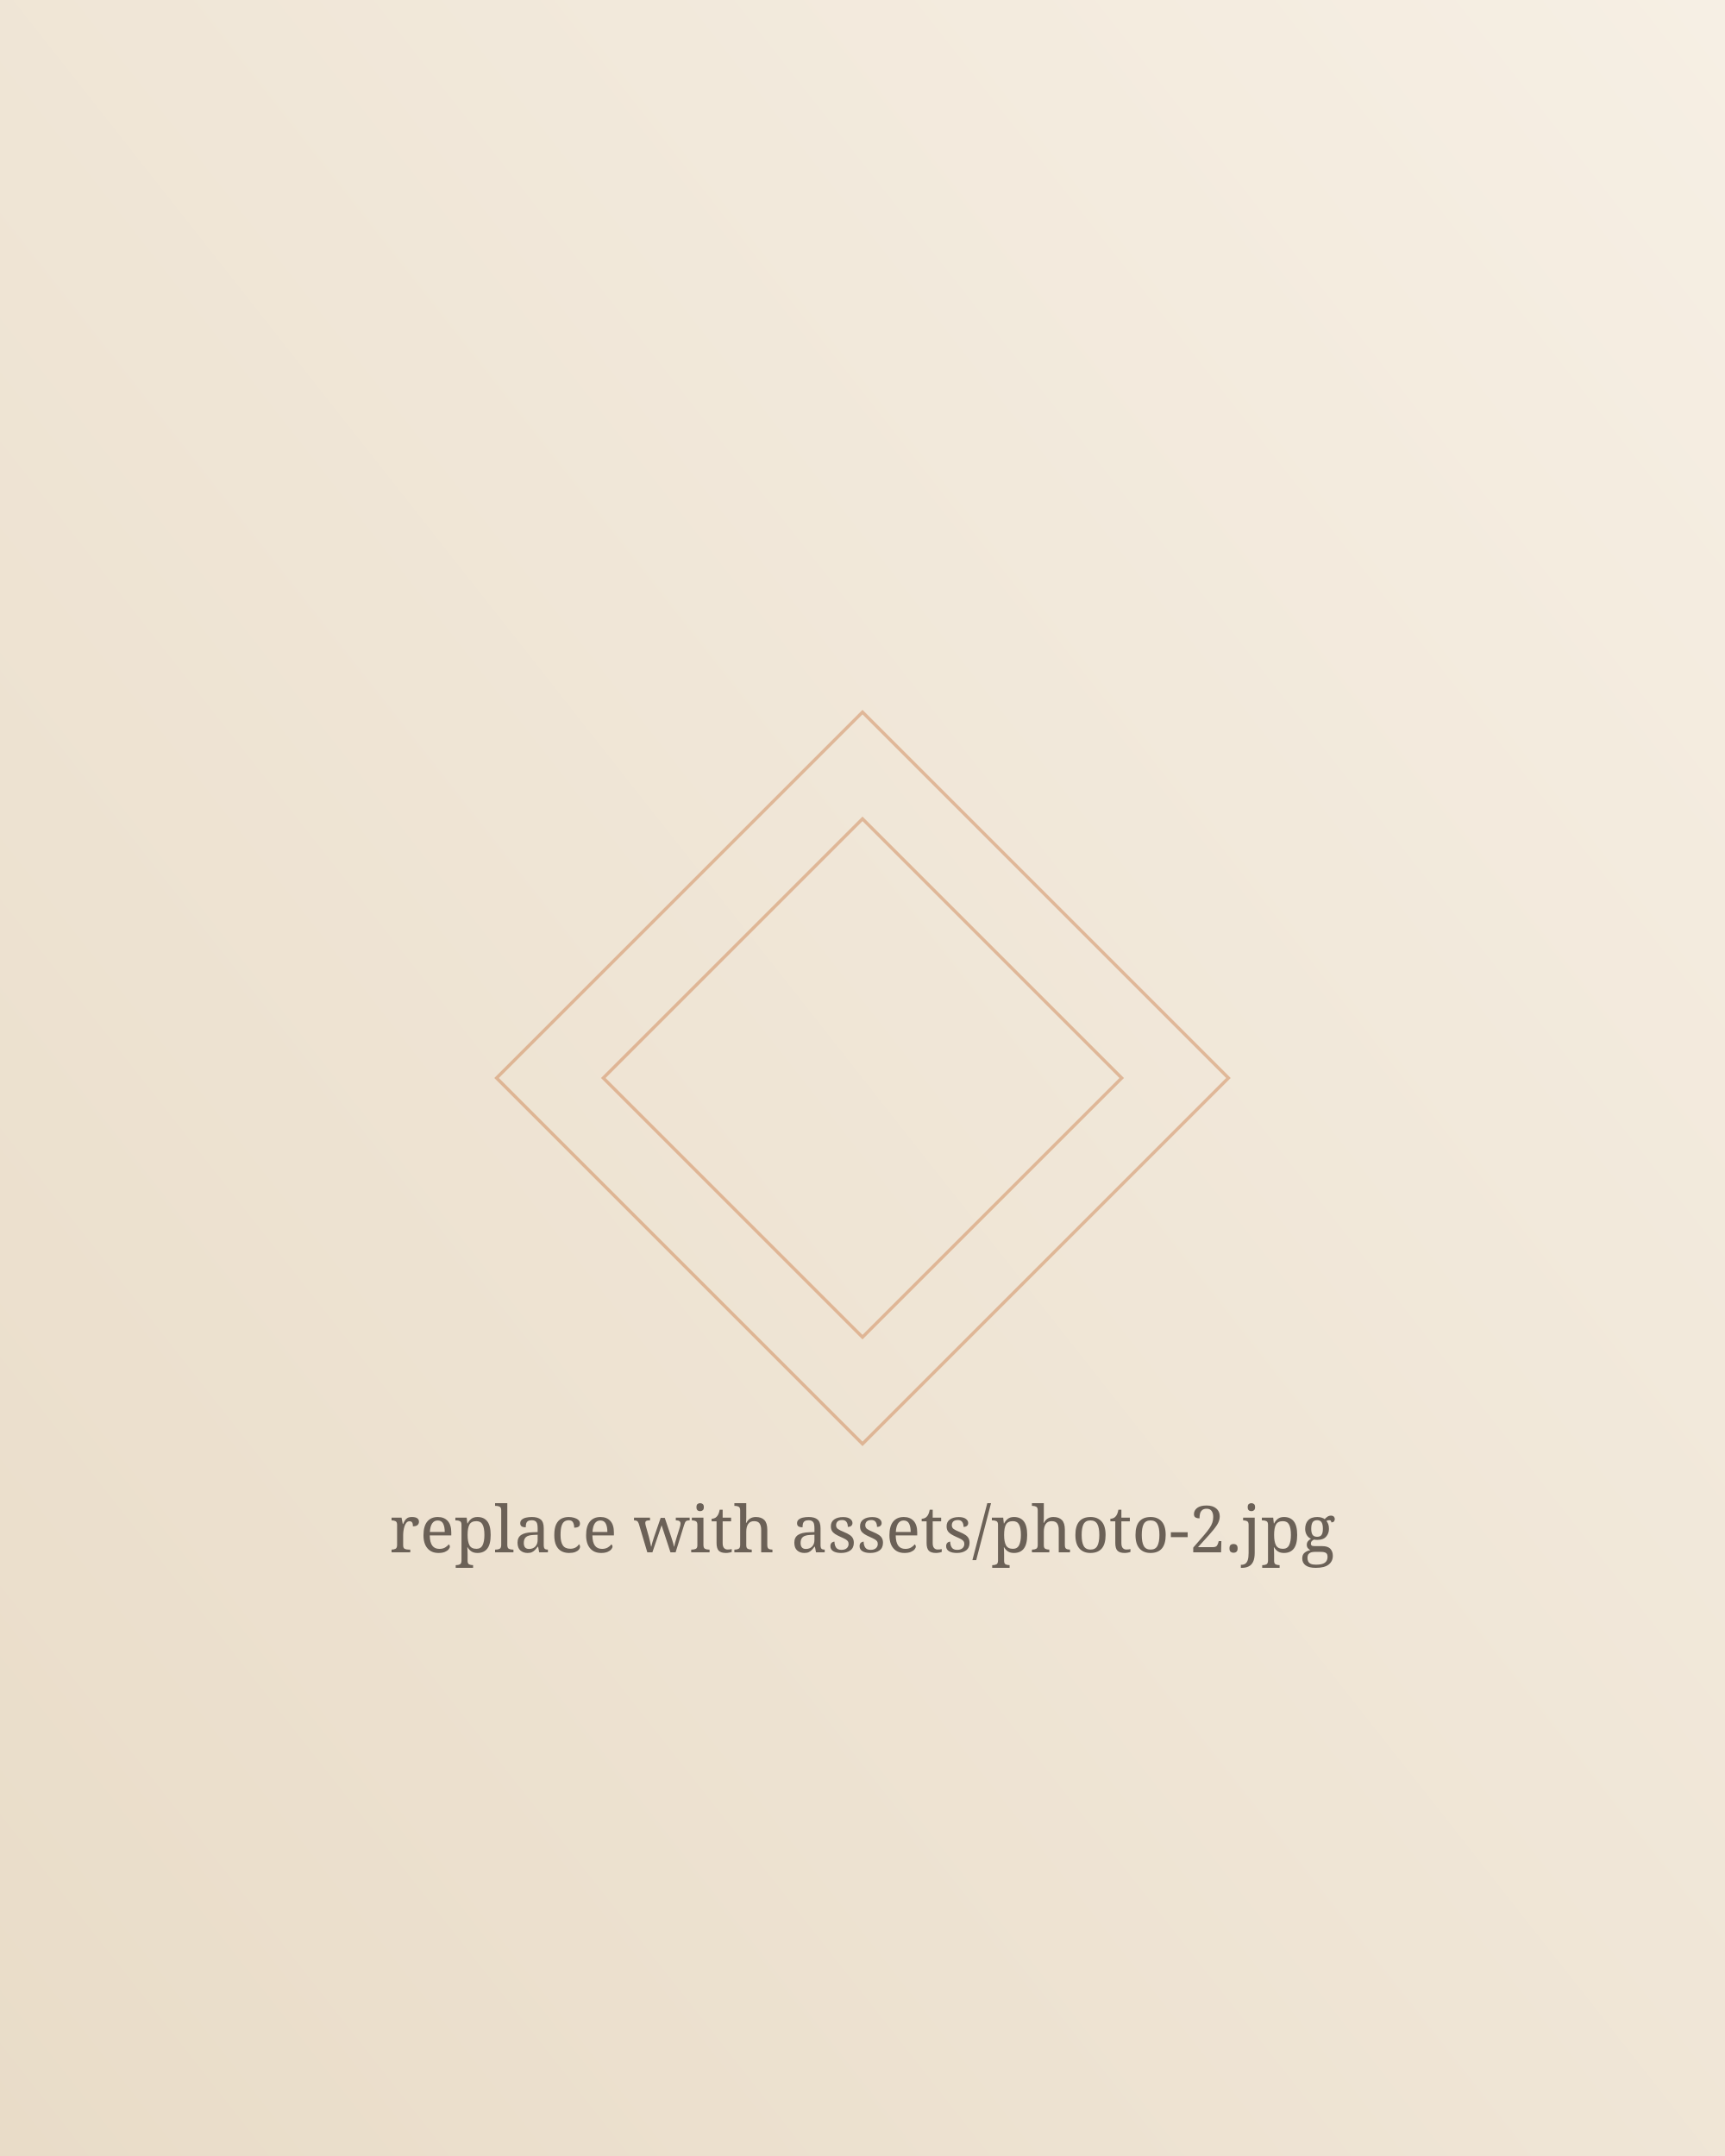
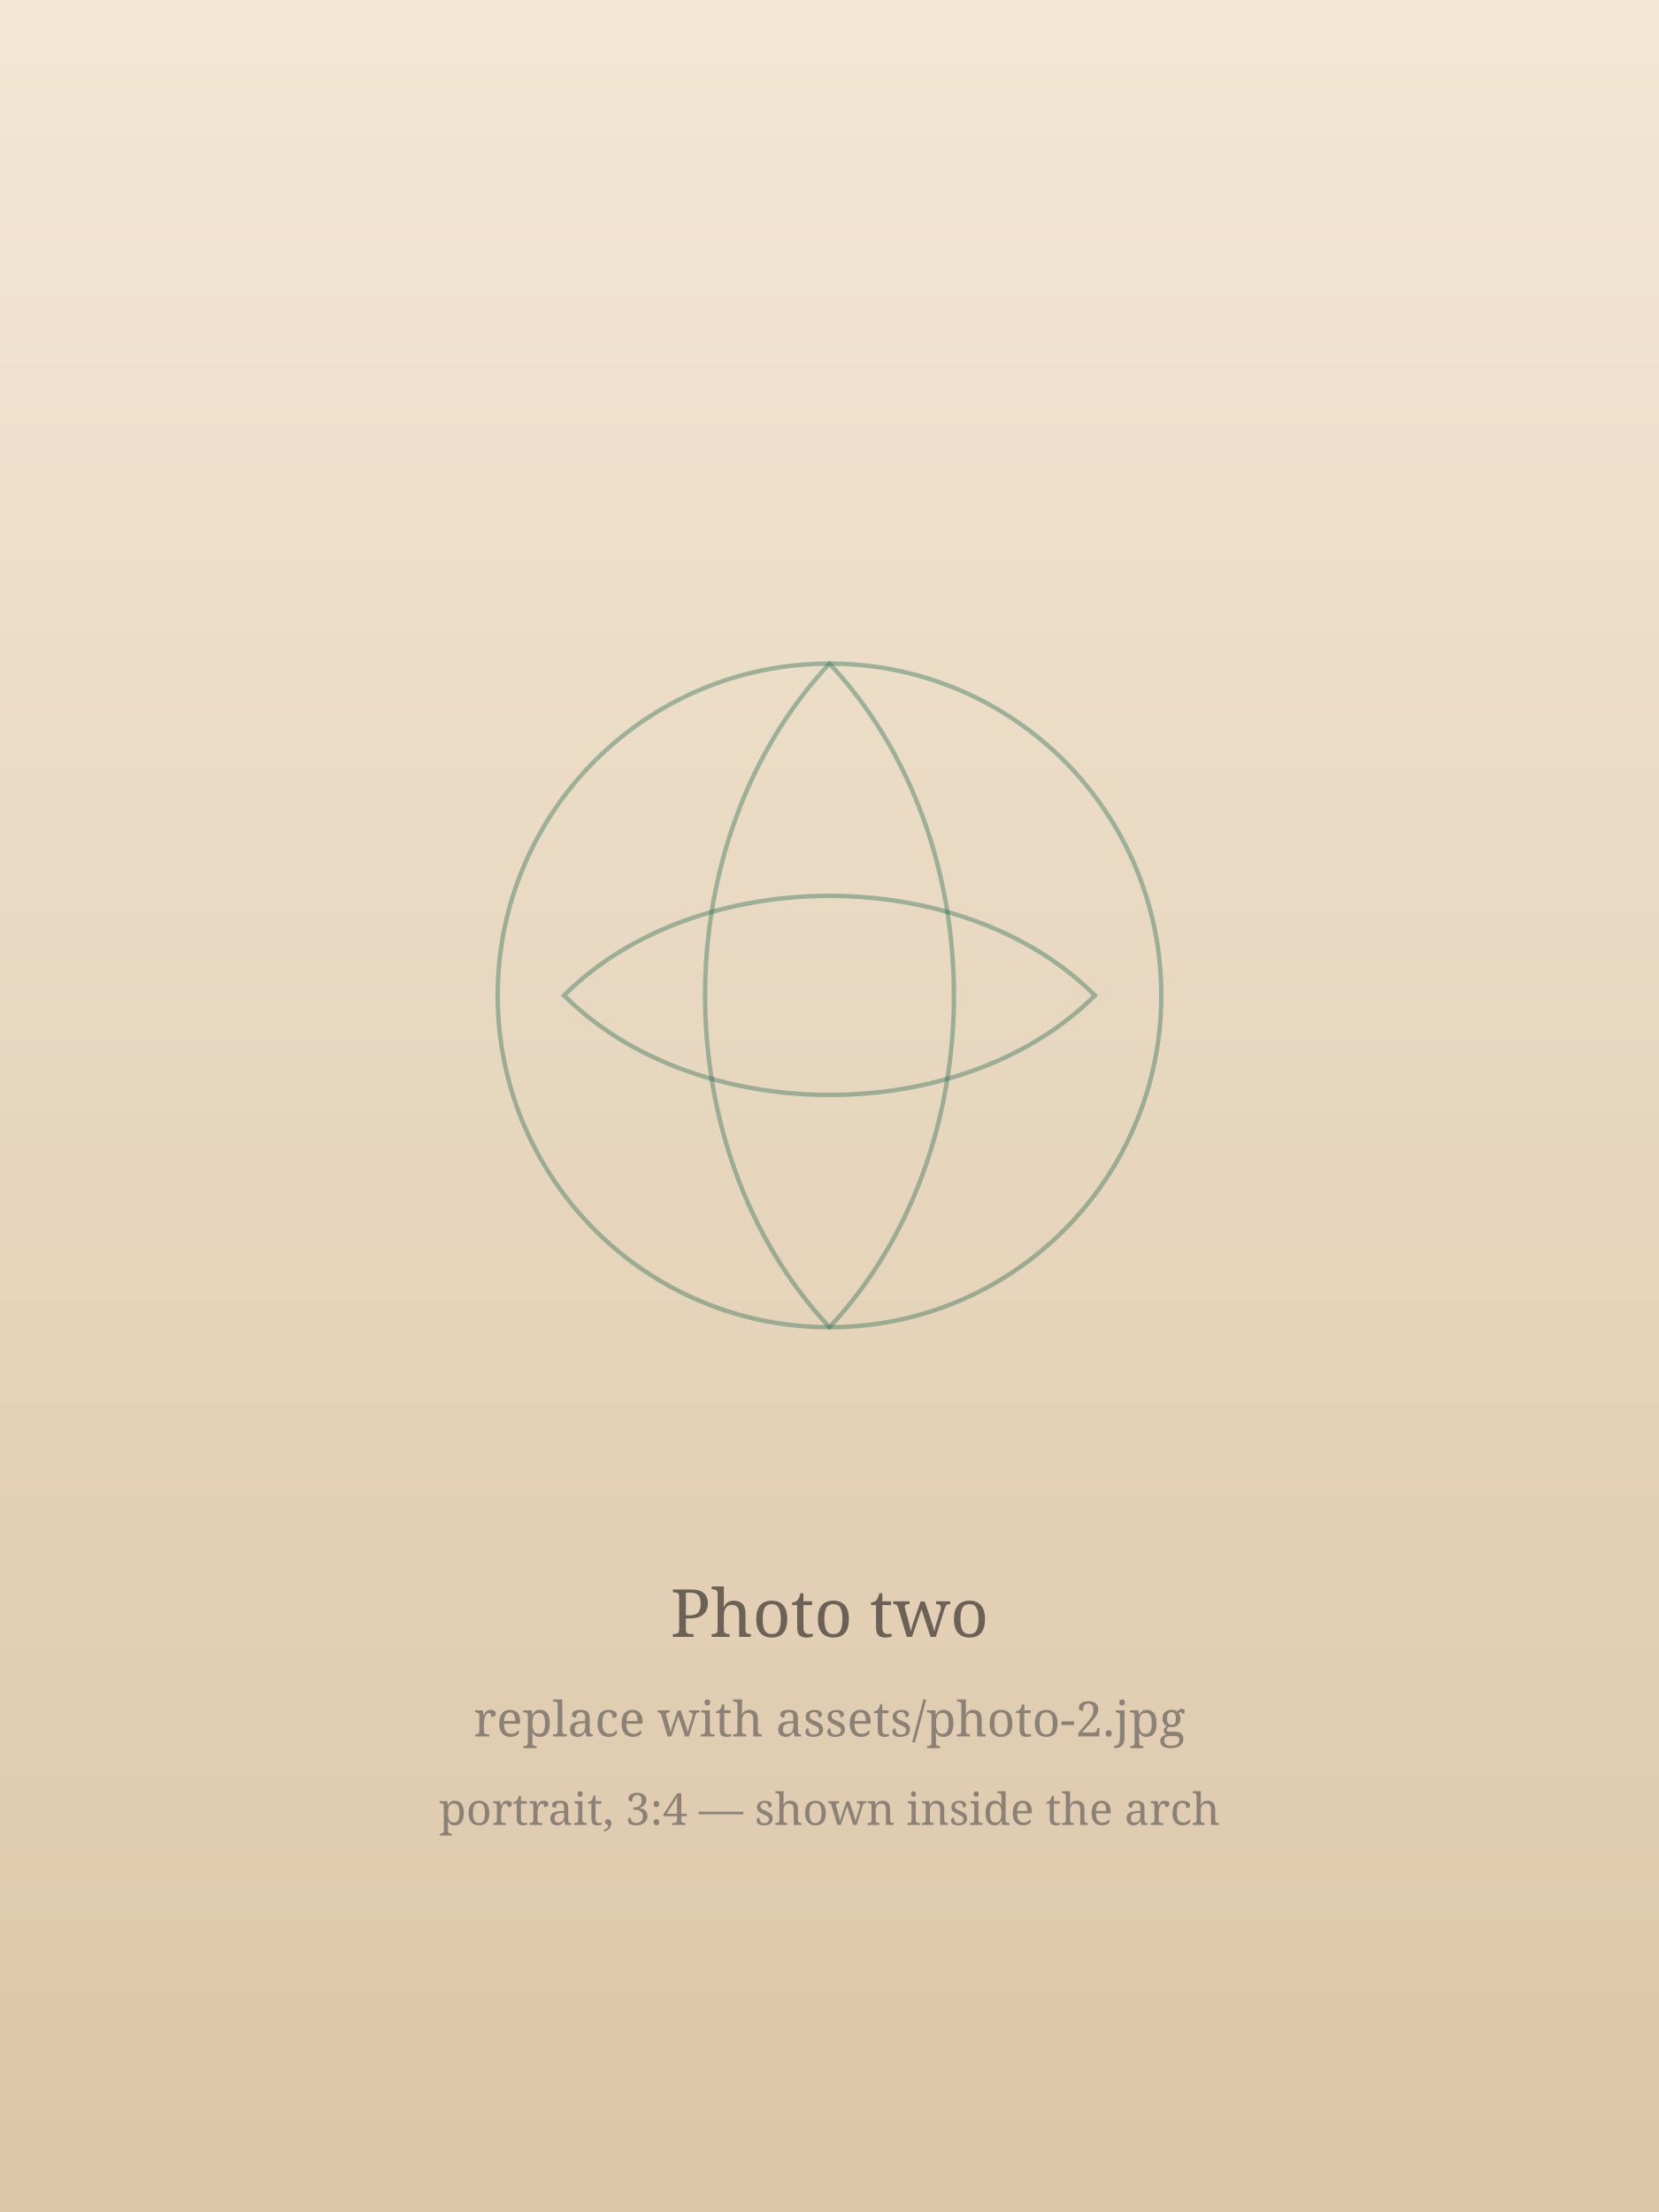
- <svg xmlns="http://www.w3.org/2000/svg" viewBox="0 0 800 1000" width="800" height="1000">
+ <svg xmlns="http://www.w3.org/2000/svg" viewBox="0 0 750 1000" width="750" height="1000">
  <defs>
-     <linearGradient id="g" x1="0" y1="1" x2="1" y2="0">
-       <stop offset="0" stop-color="#E9DCC8" />
-       <stop offset="1" stop-color="#F6EFE4" />
+     <linearGradient id="g2" x1="0" y1="0" x2="0" y2="1">
+       <stop offset="0" stop-color="#F3E7D5" />
+       <stop offset="1" stop-color="#DCC6A8" />
    </linearGradient>
  </defs>
-   <rect width="800" height="1000" fill="url(#g)" />
-   <g fill="none" stroke="#C05E22" stroke-opacity=".35" stroke-width="1.5">
-     <rect x="280" y="380" width="240" height="240" transform="rotate(45 400 500)" />
-     <rect x="315" y="415" width="170" height="170" transform="rotate(45 400 500)" />
+   <rect width="750" height="1000" fill="url(#g2)" />
+   <g fill="none" stroke="#1D6B4F" stroke-opacity=".38" stroke-width="2" stroke-linecap="round">
+     <path d="M375 300 C300 380 300 520 375 600 C450 520 450 380 375 300 Z" />
+     <path d="M255 450 C315 390 435 390 495 450 C435 510 315 510 255 450 Z" />
+     <circle cx="375" cy="450" r="150" />
  </g>
-   <text x="400" y="720" text-anchor="middle" font-family="Georgia, serif" font-size="30" fill="#6B6157">replace with assets/photo-2.jpg</text>
+   <text x="375" y="740" text-anchor="middle" font-family="Georgia, serif" font-size="30" fill="#6B6157">Photo two</text>
+   <text x="375" y="785" text-anchor="middle" font-family="Georgia, serif" font-size="22" fill="#8B8177">replace with assets/photo-2.jpg</text>
+   <text x="375" y="825" text-anchor="middle" font-family="Georgia, serif" font-size="20" fill="#8B8177">portrait, 3:4 — shown inside the arch</text>
</svg>
